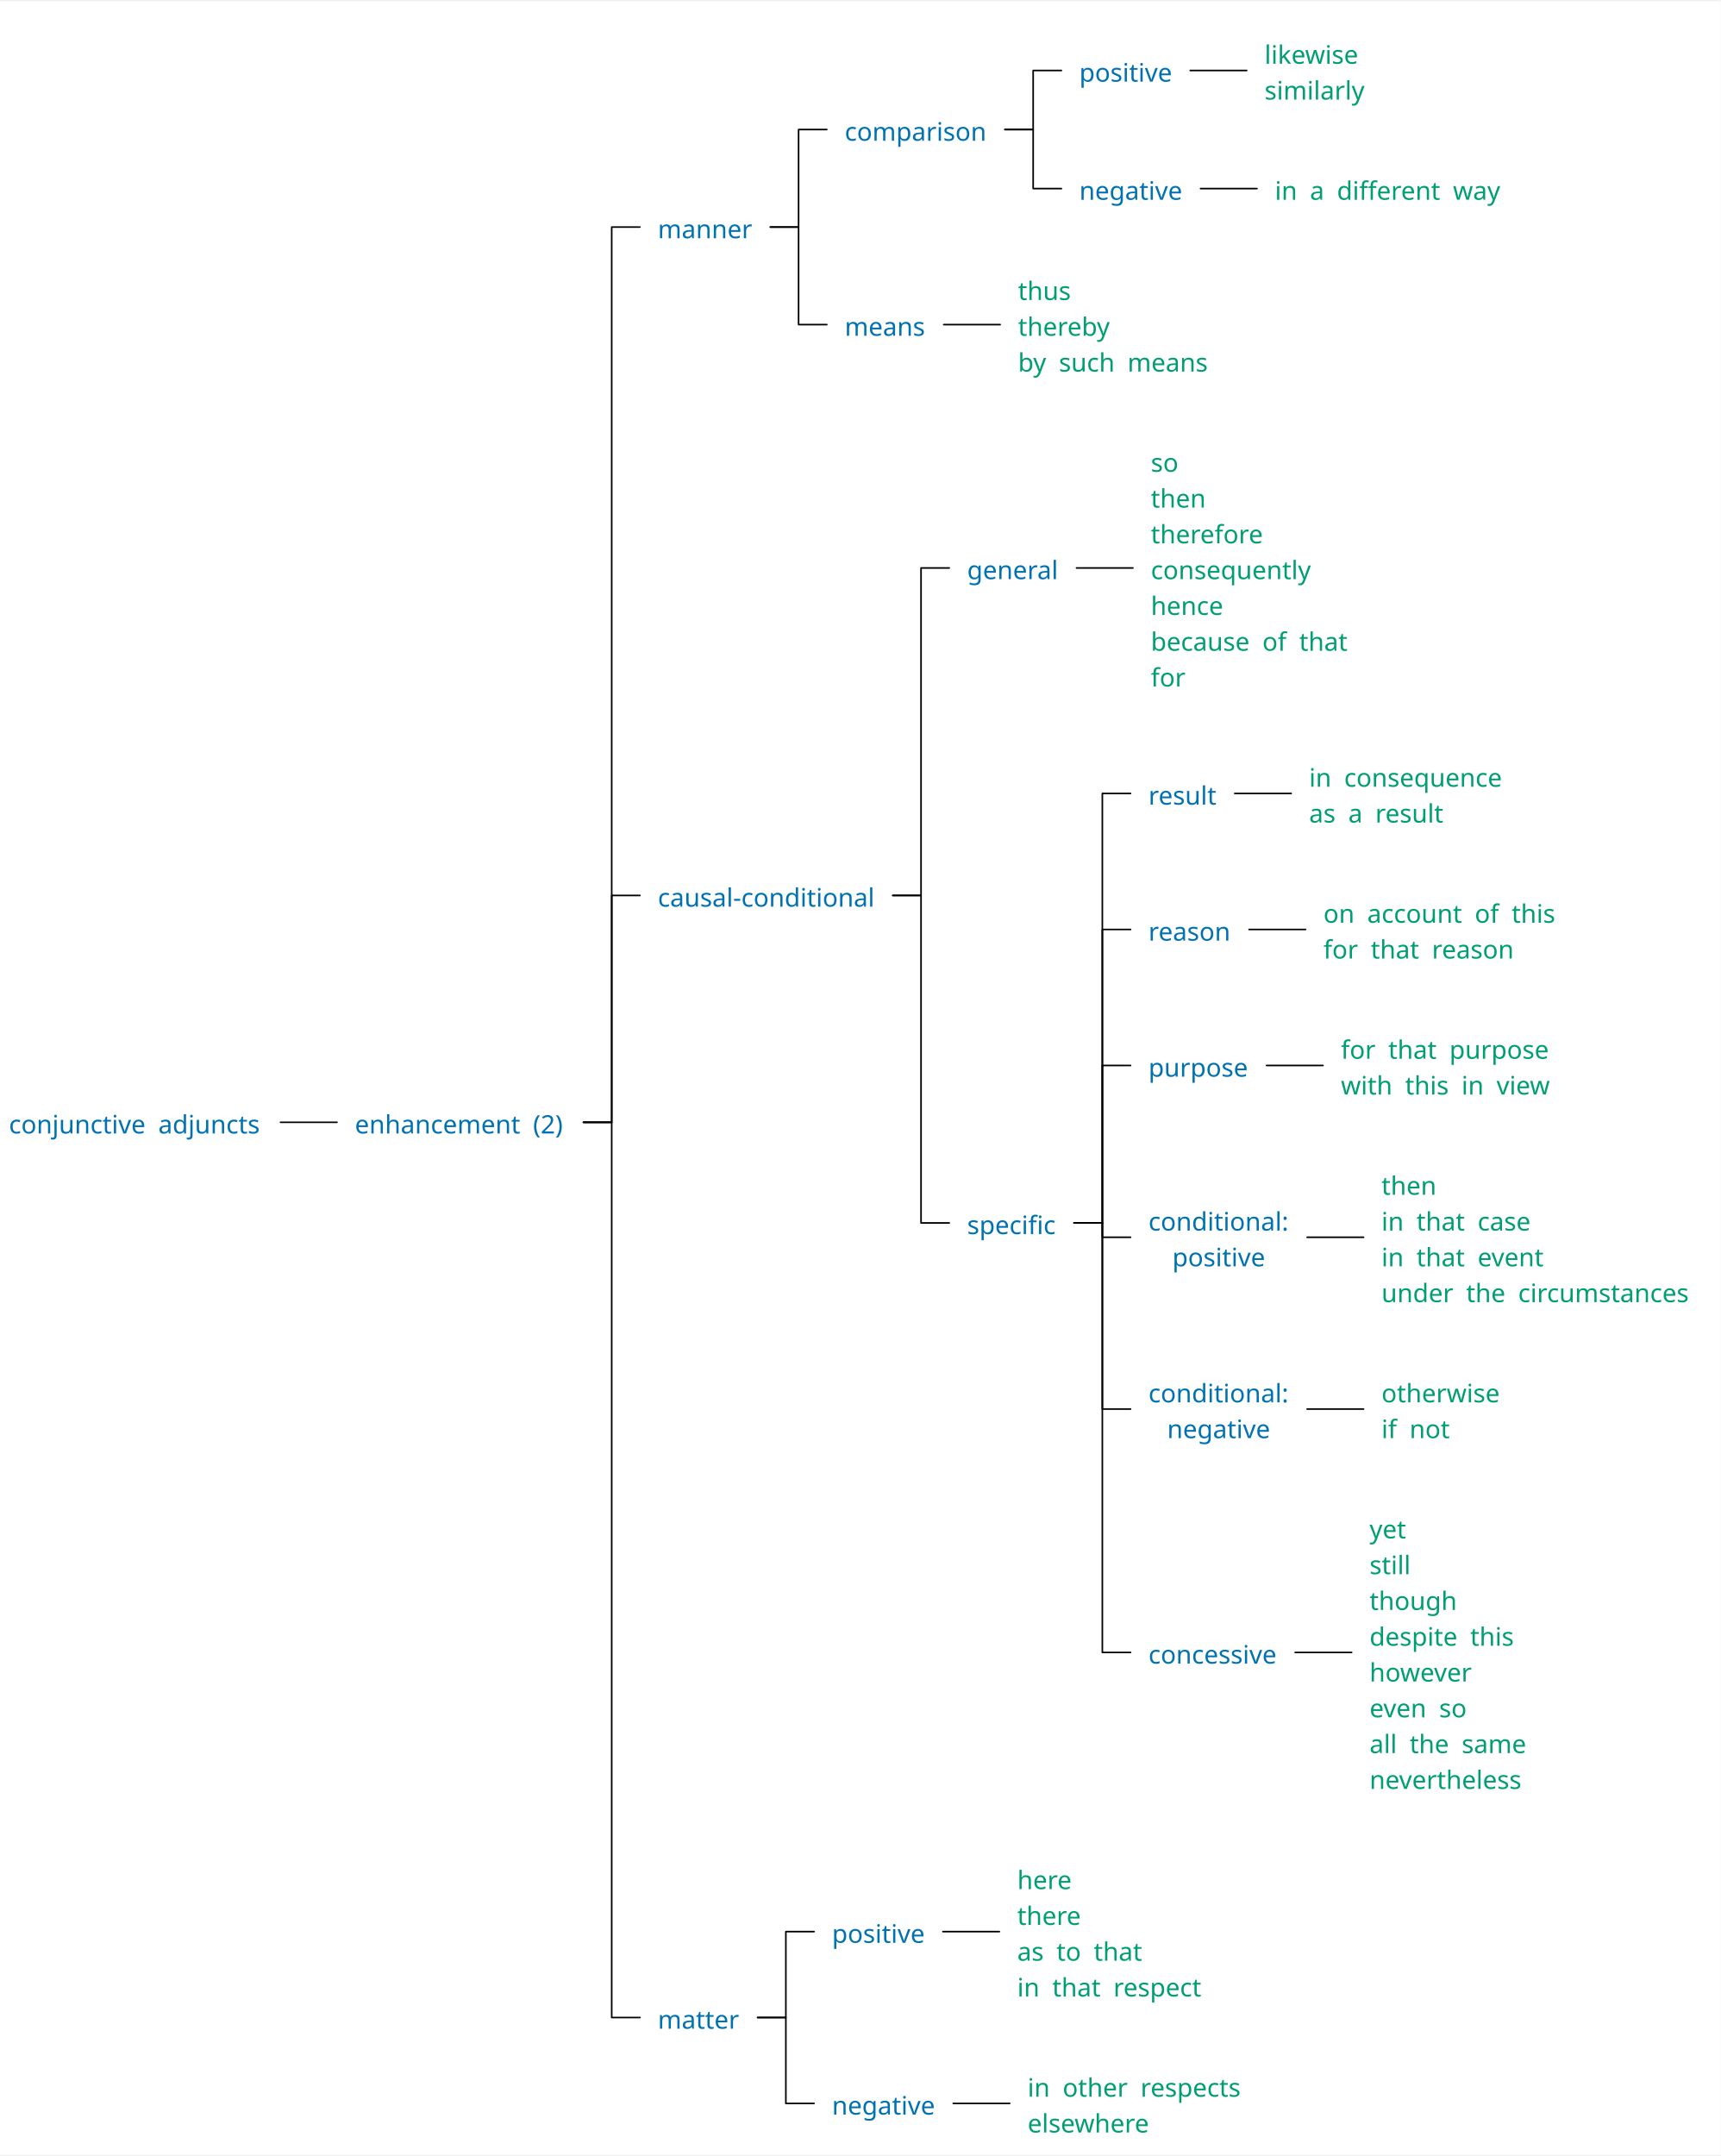
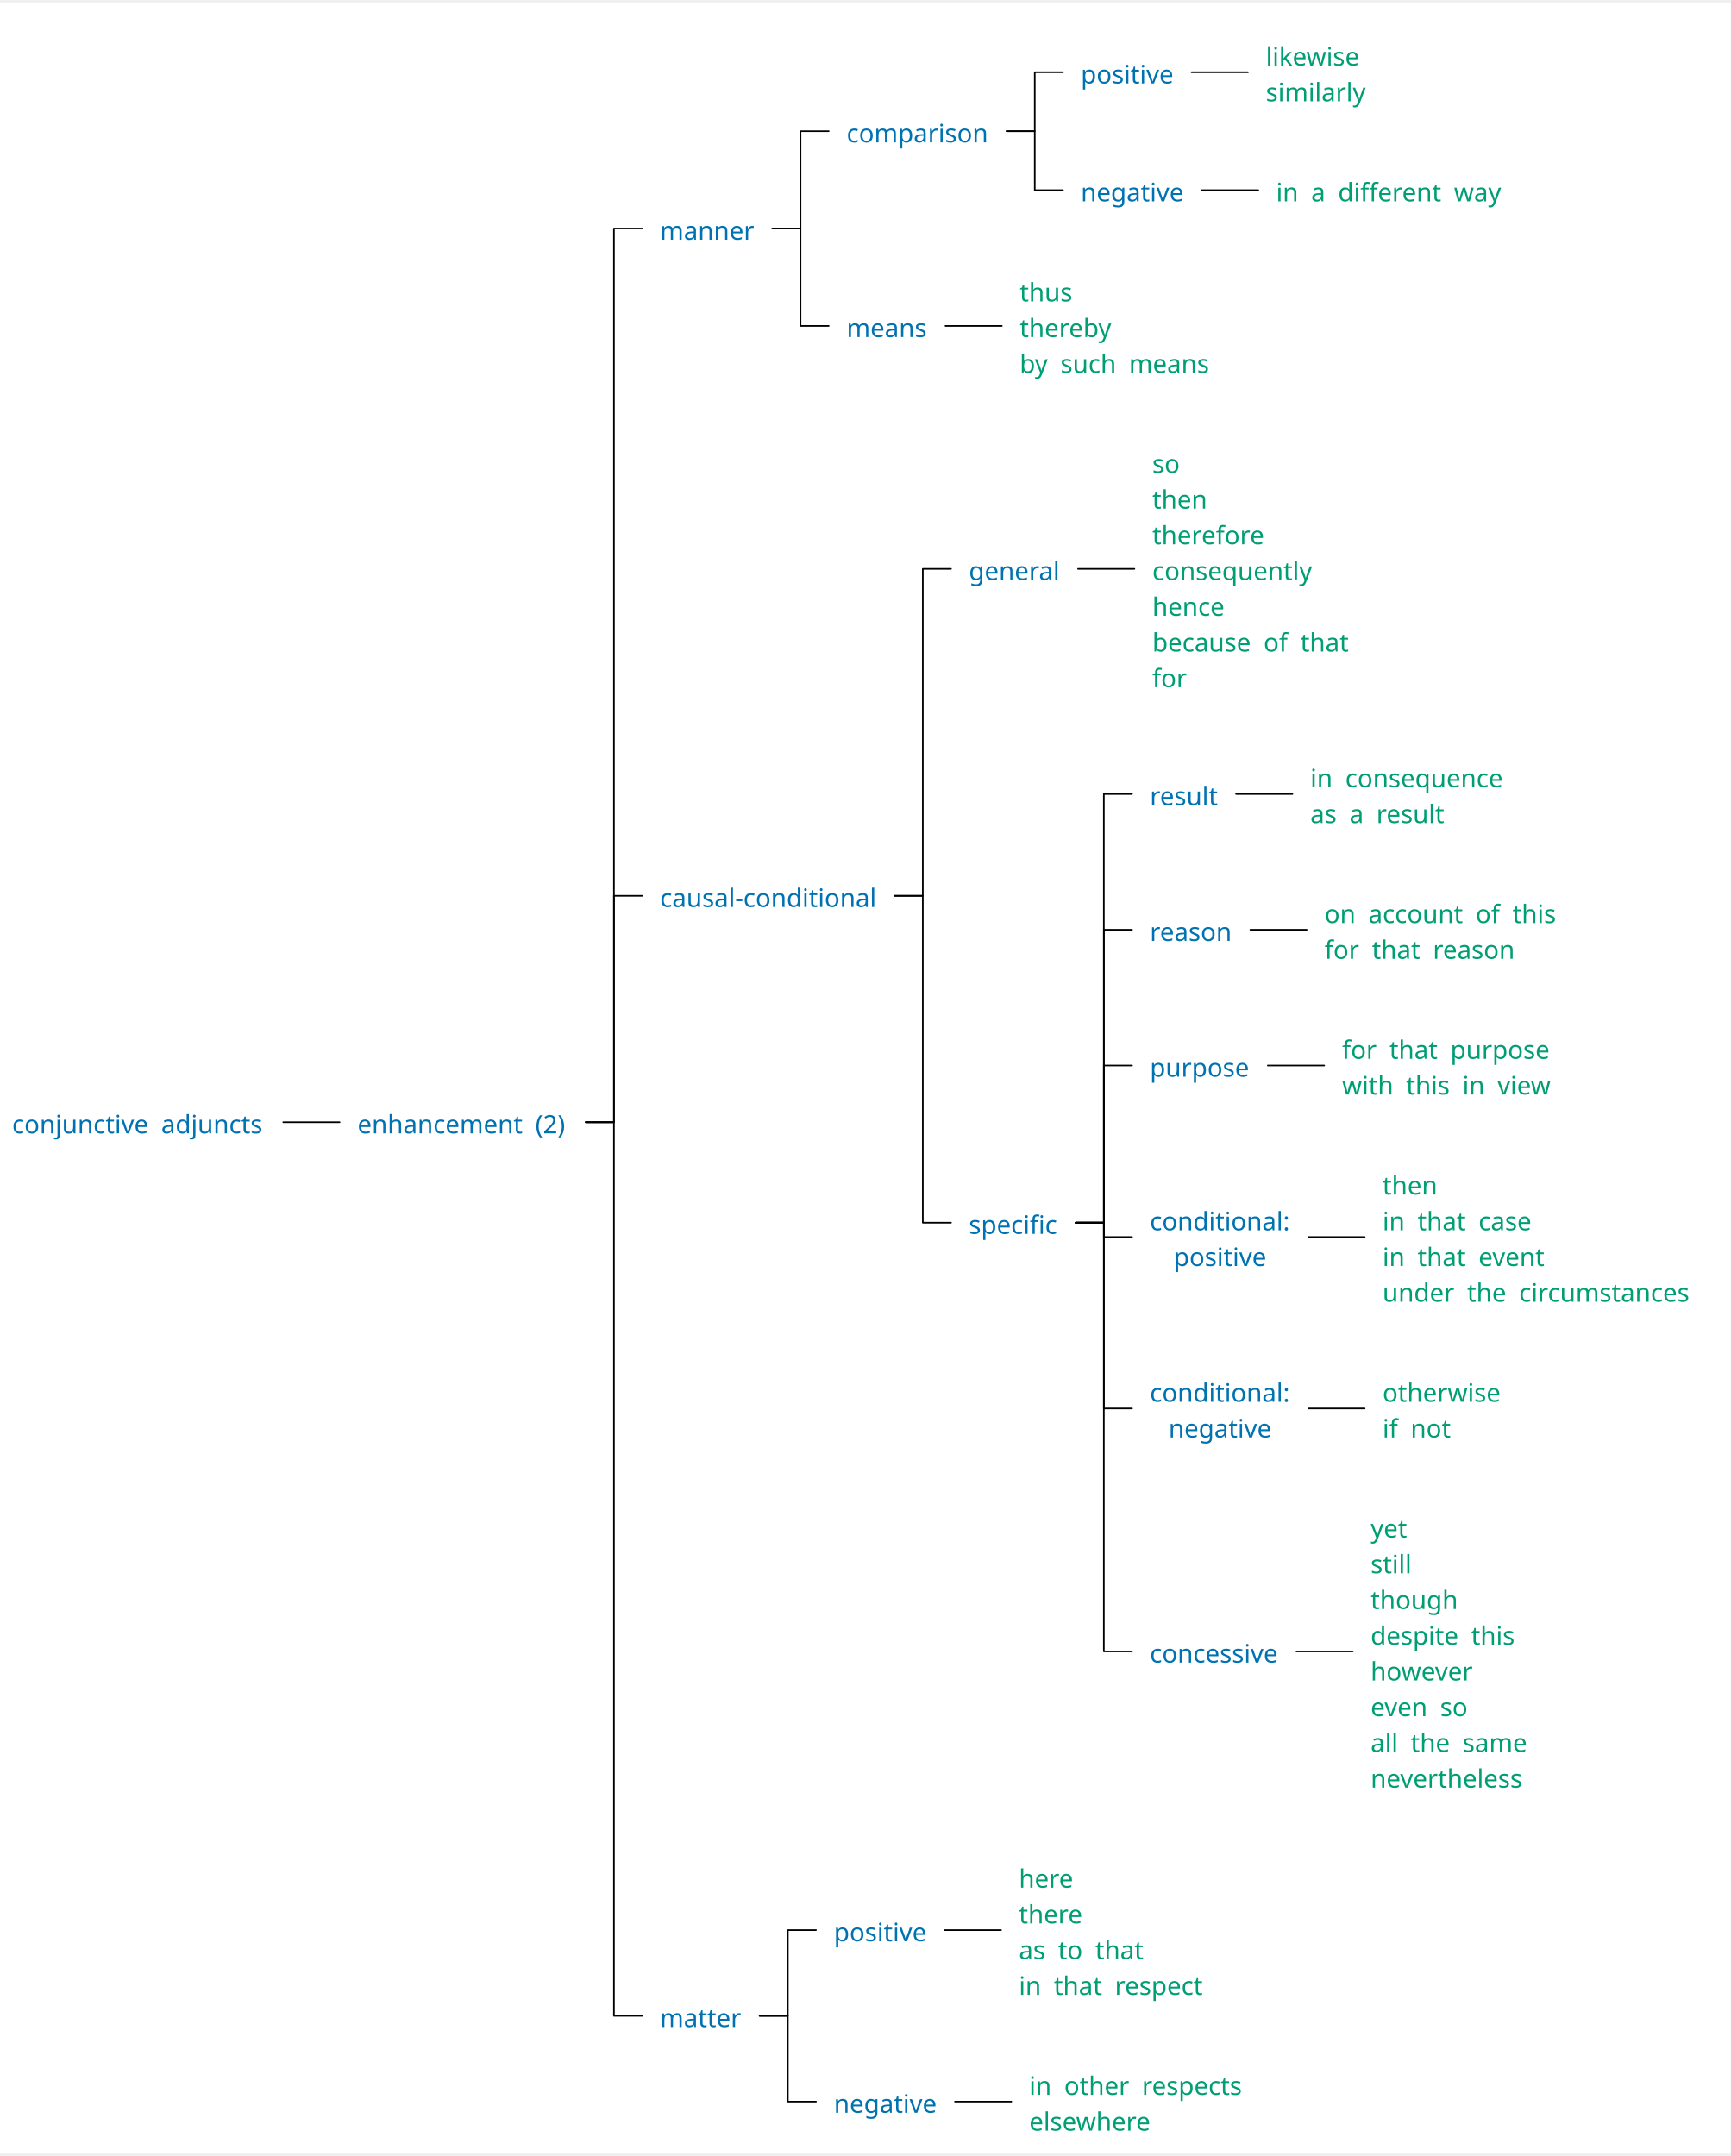
- <svg xmlns="http://www.w3.org/2000/svg" width="2152.75" height="2696.625" viewBox="-11.25, 0, 2164.0, 2707.875" version="1.1">
+ <svg xmlns="http://www.w3.org/2000/svg" width="2164.6" height="2696.625" viewBox="-15.2, 0, 2179.8, 2707.875" version="1.1">
  <defs>
-     <marker id="arrow" markerUnits="userSpaceOnUse" viewBox="0 0 10 10" refX="10" refY="5" markerWidth="11.25" markerHeight="11.25" orient="auto">
+     <marker id="arrow" markerUnits="userSpaceOnUse" viewBox="0 0 10 10" refX="10" refY="5" markerWidth="15.2" markerHeight="15.2" orient="auto">
      <path d="M 0 0 L 10 5 L 0 10" fill="#CC79A7" />
    </marker>
-     <marker id="arrowBackward" markerUnits="userSpaceOnUse" viewBox="0 0 10 10" refX="5" refY="5" markerWidth="11.25" markerHeight="11.25" orient="auto">
+     <marker id="arrowBackward" markerUnits="userSpaceOnUse" viewBox="0 0 10 10" refX="5" refY="5" markerWidth="15.2" markerHeight="15.2" orient="auto">
      <path d="M 0 0 L 10 5 L 0 10 z" fill="#CC79A7" />
    </marker>
-     <marker id="arrowForward" markerUnits="userSpaceOnUse" viewBox="0 0 10 10" refX="5" refY="5" markerWidth="11.25" markerHeight="11.25" orient="auto">
+     <marker id="arrowForward" markerUnits="userSpaceOnUse" viewBox="0 0 10 10" refX="5" refY="5" markerWidth="15.2" markerHeight="15.2" orient="auto">
      <path d="M 10 0 L 0 5 L 10 10 z" fill="#CC79A7" />
    </marker>
-     <marker id="arrowBothways" markerUnits="userSpaceOnUse" viewBox="0 0 30 10" refX="15" refY="5" markerWidth="33.75" markerHeight="11.25" orient="auto">
+     <marker id="arrowBothways" markerUnits="userSpaceOnUse" viewBox="0 0 30 10" refX="15" refY="5" markerWidth="45.6" markerHeight="15.2" orient="auto">
      <path d="M 0 5 L 10 0 L 10 5 L 20 5 L 20 0 L 30 5 L 20 10 L 20 5 L 10 5 L 10 10 z" fill="#CC79A7" />
    </marker>
    <pattern id="hatchBlack" x="10" y="10" width="10" height="10" patternUnits="userSpaceOnUse" patternTransform="rotate(45)">
      <line x1="0" y="0" x2="0" y2="10" stroke="black" stroke-width="4" />
    </pattern>
    <pattern id="hatchForNode" x="10" y="10" width="10" height="10" patternUnits="userSpaceOnUse" patternTransform="rotate(45)">
      <line x1="0" y="0" x2="0" y2="10" stroke="#0072B2" stroke-width="4" />
    </pattern>
    <pattern id="hatchForLeaf" x="10" y="10" width="10" height="10" patternUnits="userSpaceOnUse" patternTransform="rotate(45)">
      <line x1="0" y="0" x2="0" y2="10" stroke="#009E73" stroke-width="4" />
    </pattern>
  </defs>
-   <rect x="-11.25" y="0" width="2164.0" height="2707.875" stroke="none" fill="white" />"
+   <rect x="-15.2" y="0" width="2179.8" height="2707.875" stroke="none" fill="white" />"
<text white-space="pre" alignment-baseline="text-top" style="fill: #0072B2; storoke-width: 0; font-size: 32px;" x="0.0" y="1423.688">
    <tspan x="0.0" y="1423.688" style="" text-decoration="" font-family="'Noto Sans', 'Noto Sans JP', OpenMoji, 'OpenMoji Color', 'OpenMoji Black', sans-serif">conjunctive<tspan style="fill:none;">￭</tspan>adjuncts</tspan>
  </text>
  <text white-space="pre" alignment-baseline="text-top" style="fill: #0072B2; storoke-width: 0; font-size: 32px;" x="435.0" y="1423.688">
    <tspan x="435.0" y="1423.688" style="" text-decoration="" font-family="'Noto Sans', 'Noto Sans JP', OpenMoji, 'OpenMoji Color', 'OpenMoji Black', sans-serif">enhancement<tspan style="fill:none;">￭</tspan>(2)</tspan>
  </text>
  <text white-space="pre" alignment-baseline="text-top" style="fill: #0072B2; storoke-width: 0; font-size: 32px;" x="816.0" y="298.125">
    <tspan x="816.0" y="298.125" style="" text-decoration="" font-family="'Noto Sans', 'Noto Sans JP', OpenMoji, 'OpenMoji Color', 'OpenMoji Black', sans-serif">manner</tspan>
  </text>
  <text white-space="pre" alignment-baseline="text-top" style="fill: #0072B2; storoke-width: 0; font-size: 32px;" x="1051.0" y="175.5">
    <tspan x="1051.0" y="175.5" style="" text-decoration="" font-family="'Noto Sans', 'Noto Sans JP', OpenMoji, 'OpenMoji Color', 'OpenMoji Black', sans-serif">comparison</tspan>
  </text>
  <text white-space="pre" alignment-baseline="text-top" style="fill: #0072B2; storoke-width: 0; font-size: 32px;" x="1346.0" y="101.25">
    <tspan x="1346.0" y="101.25" style="" text-decoration="" font-family="'Noto Sans', 'Noto Sans JP', OpenMoji, 'OpenMoji Color', 'OpenMoji Black', sans-serif">positive</tspan>
  </text>
  <text white-space="pre" alignment-baseline="text-top" style="fill: #009E73; storoke-width: 0; font-size: 32px;" x="1579.0" y="78.75">
    <tspan x="1579.0" y="78.75" style="" text-decoration="" font-family="'Noto Sans', 'Noto Sans JP', OpenMoji, 'OpenMoji Color', 'OpenMoji Black', sans-serif">likewise</tspan>
    <tspan x="1579.0" y="123.75" style="" text-decoration="" font-family="'Noto Sans', 'Noto Sans JP', OpenMoji, 'OpenMoji Color', 'OpenMoji Black', sans-serif">similarly</tspan>
  </text>
  <text white-space="pre" alignment-baseline="text-top" style="fill: #0072B2; storoke-width: 0; font-size: 32px;" x="1346.0" y="249.75">
    <tspan x="1346.0" y="249.75" style="" text-decoration="" font-family="'Noto Sans', 'Noto Sans JP', OpenMoji, 'OpenMoji Color', 'OpenMoji Black', sans-serif">negative</tspan>
  </text>
  <text white-space="pre" alignment-baseline="text-top" style="fill: #009E73; storoke-width: 0; font-size: 32px;" x="1592.0" y="249.75">
    <tspan x="1592.0" y="249.75" style="" text-decoration="" font-family="'Noto Sans', 'Noto Sans JP', OpenMoji, 'OpenMoji Color', 'OpenMoji Black', sans-serif">in<tspan style="fill:none;">￭</tspan>a<tspan style="fill:none;">￭</tspan>different<tspan style="fill:none;">￭</tspan>way</tspan>
  </text>
  <text white-space="pre" alignment-baseline="text-top" style="fill: #0072B2; storoke-width: 0; font-size: 32px;" x="1051.0" y="420.75">
    <tspan x="1051.0" y="420.75" style="" text-decoration="" font-family="'Noto Sans', 'Noto Sans JP', OpenMoji, 'OpenMoji Color', 'OpenMoji Black', sans-serif">means</tspan>
  </text>
  <text white-space="pre" alignment-baseline="text-top" style="fill: #009E73; storoke-width: 0; font-size: 32px;" x="1269.0" y="375.75">
    <tspan x="1269.0" y="375.75" style="" text-decoration="" font-family="'Noto Sans', 'Noto Sans JP', OpenMoji, 'OpenMoji Color', 'OpenMoji Black', sans-serif">thus</tspan>
    <tspan x="1269.0" y="420.75" style="" text-decoration="" font-family="'Noto Sans', 'Noto Sans JP', OpenMoji, 'OpenMoji Color', 'OpenMoji Black', sans-serif">thereby</tspan>
    <tspan x="1269.0" y="465.75" style="" text-decoration="" font-family="'Noto Sans', 'Noto Sans JP', OpenMoji, 'OpenMoji Color', 'OpenMoji Black', sans-serif">by<tspan style="fill:none;">￭</tspan>such<tspan style="fill:none;">￭</tspan>means</tspan>
  </text>
  <text white-space="pre" alignment-baseline="text-top" style="fill: #0072B2; storoke-width: 0; font-size: 32px;" x="816.0" y="1138.5">
    <tspan x="816.0" y="1138.5" style="" text-decoration="" font-family="'Noto Sans', 'Noto Sans JP', OpenMoji, 'OpenMoji Color', 'OpenMoji Black', sans-serif">causal-conditional</tspan>
  </text>
  <text white-space="pre" alignment-baseline="text-top" style="fill: #0072B2; storoke-width: 0; font-size: 32px;" x="1205.0" y="726.75">
    <tspan x="1205.0" y="726.75" style="" text-decoration="" font-family="'Noto Sans', 'Noto Sans JP', OpenMoji, 'OpenMoji Color', 'OpenMoji Black', sans-serif">general</tspan>
  </text>
  <text white-space="pre" alignment-baseline="text-top" style="fill: #009E73; storoke-width: 0; font-size: 32px;" x="1436.0" y="591.75">
    <tspan x="1436.0" y="591.75" style="" text-decoration="" font-family="'Noto Sans', 'Noto Sans JP', OpenMoji, 'OpenMoji Color', 'OpenMoji Black', sans-serif">so</tspan>
    <tspan x="1436.0" y="636.75" style="" text-decoration="" font-family="'Noto Sans', 'Noto Sans JP', OpenMoji, 'OpenMoji Color', 'OpenMoji Black', sans-serif">then</tspan>
    <tspan x="1436.0" y="681.75" style="" text-decoration="" font-family="'Noto Sans', 'Noto Sans JP', OpenMoji, 'OpenMoji Color', 'OpenMoji Black', sans-serif">therefore</tspan>
    <tspan x="1436.0" y="726.75" style="" text-decoration="" font-family="'Noto Sans', 'Noto Sans JP', OpenMoji, 'OpenMoji Color', 'OpenMoji Black', sans-serif">consequently</tspan>
    <tspan x="1436.0" y="771.75" style="" text-decoration="" font-family="'Noto Sans', 'Noto Sans JP', OpenMoji, 'OpenMoji Color', 'OpenMoji Black', sans-serif">hence</tspan>
    <tspan x="1436.0" y="816.75" style="" text-decoration="" font-family="'Noto Sans', 'Noto Sans JP', OpenMoji, 'OpenMoji Color', 'OpenMoji Black', sans-serif">because<tspan style="fill:none;">￭</tspan>of<tspan style="fill:none;">￭</tspan>that</tspan>
    <tspan x="1436.0" y="861.75" style="" text-decoration="" font-family="'Noto Sans', 'Noto Sans JP', OpenMoji, 'OpenMoji Color', 'OpenMoji Black', sans-serif">for</tspan>
  </text>
  <text white-space="pre" alignment-baseline="text-top" style="fill: #0072B2; storoke-width: 0; font-size: 32px;" x="1205.0" y="1550.25">
    <tspan x="1205.0" y="1550.25" style="" text-decoration="" font-family="'Noto Sans', 'Noto Sans JP', OpenMoji, 'OpenMoji Color', 'OpenMoji Black', sans-serif">specific</tspan>
  </text>
  <text white-space="pre" alignment-baseline="text-top" style="fill: #0072B2; storoke-width: 0; font-size: 32px;" x="1433.0" y="1010.25">
    <tspan x="1433.0" y="1010.25" style="" text-decoration="" font-family="'Noto Sans', 'Noto Sans JP', OpenMoji, 'OpenMoji Color', 'OpenMoji Black', sans-serif">result</tspan>
  </text>
  <text white-space="pre" alignment-baseline="text-top" style="fill: #009E73; storoke-width: 0; font-size: 32px;" x="1635.0" y="987.75">
    <tspan x="1635.0" y="987.75" style="" text-decoration="" font-family="'Noto Sans', 'Noto Sans JP', OpenMoji, 'OpenMoji Color', 'OpenMoji Black', sans-serif">in<tspan style="fill:none;">￭</tspan>consequence</tspan>
    <tspan x="1635.0" y="1032.75" style="" text-decoration="" font-family="'Noto Sans', 'Noto Sans JP', OpenMoji, 'OpenMoji Color', 'OpenMoji Black', sans-serif">as<tspan style="fill:none;">￭</tspan>a<tspan style="fill:none;">￭</tspan>result</tspan>
  </text>
  <text white-space="pre" alignment-baseline="text-top" style="fill: #0072B2; storoke-width: 0; font-size: 32px;" x="1433.0" y="1181.25">
    <tspan x="1433.0" y="1181.25" style="" text-decoration="" font-family="'Noto Sans', 'Noto Sans JP', OpenMoji, 'OpenMoji Color', 'OpenMoji Black', sans-serif">reason</tspan>
  </text>
  <text white-space="pre" alignment-baseline="text-top" style="fill: #009E73; storoke-width: 0; font-size: 32px;" x="1653.0" y="1158.75">
    <tspan x="1653.0" y="1158.75" style="" text-decoration="" font-family="'Noto Sans', 'Noto Sans JP', OpenMoji, 'OpenMoji Color', 'OpenMoji Black', sans-serif">on<tspan style="fill:none;">￭</tspan>account<tspan style="fill:none;">￭</tspan>of<tspan style="fill:none;">￭</tspan>this</tspan>
    <tspan x="1653.0" y="1203.75" style="" text-decoration="" font-family="'Noto Sans', 'Noto Sans JP', OpenMoji, 'OpenMoji Color', 'OpenMoji Black', sans-serif">for<tspan style="fill:none;">￭</tspan>that<tspan style="fill:none;">￭</tspan>reason</tspan>
  </text>
  <text white-space="pre" alignment-baseline="text-top" style="fill: #0072B2; storoke-width: 0; font-size: 32px;" x="1433.0" y="1352.25">
    <tspan x="1433.0" y="1352.25" style="" text-decoration="" font-family="'Noto Sans', 'Noto Sans JP', OpenMoji, 'OpenMoji Color', 'OpenMoji Black', sans-serif">purpose</tspan>
  </text>
  <text white-space="pre" alignment-baseline="text-top" style="fill: #009E73; storoke-width: 0; font-size: 32px;" x="1675.0" y="1329.75">
    <tspan x="1675.0" y="1329.75" style="" text-decoration="" font-family="'Noto Sans', 'Noto Sans JP', OpenMoji, 'OpenMoji Color', 'OpenMoji Black', sans-serif">for<tspan style="fill:none;">￭</tspan>that<tspan style="fill:none;">￭</tspan>purpose</tspan>
    <tspan x="1675.0" y="1374.75" style="" text-decoration="" font-family="'Noto Sans', 'Noto Sans JP', OpenMoji, 'OpenMoji Color', 'OpenMoji Black', sans-serif">with<tspan style="fill:none;">￭</tspan>this<tspan style="fill:none;">￭</tspan>in<tspan style="fill:none;">￭</tspan>view</tspan>
  </text>
  <text white-space="pre" alignment-baseline="text-top" style="fill: #0072B2; storoke-width: 0; font-size: 32px;" x="1433.0" y="1545.75">
    <tspan x="1433.0" y="1545.75" style="" text-decoration="" font-family="'Noto Sans', 'Noto Sans JP', OpenMoji, 'OpenMoji Color', 'OpenMoji Black', sans-serif">conditional:</tspan>
    <tspan x="1463.0" y="1590.75" style="" text-decoration="" font-family="'Noto Sans', 'Noto Sans JP', OpenMoji, 'OpenMoji Color', 'OpenMoji Black', sans-serif">positive</tspan>
  </text>
  <text white-space="pre" alignment-baseline="text-top" style="fill: #009E73; storoke-width: 0; font-size: 32px;" x="1726.0" y="1500.75">
    <tspan x="1726.0" y="1500.75" style="" text-decoration="" font-family="'Noto Sans', 'Noto Sans JP', OpenMoji, 'OpenMoji Color', 'OpenMoji Black', sans-serif">then</tspan>
    <tspan x="1726.0" y="1545.75" style="" text-decoration="" font-family="'Noto Sans', 'Noto Sans JP', OpenMoji, 'OpenMoji Color', 'OpenMoji Black', sans-serif">in<tspan style="fill:none;">￭</tspan>that<tspan style="fill:none;">￭</tspan>case</tspan>
    <tspan x="1726.0" y="1590.75" style="" text-decoration="" font-family="'Noto Sans', 'Noto Sans JP', OpenMoji, 'OpenMoji Color', 'OpenMoji Black', sans-serif">in<tspan style="fill:none;">￭</tspan>that<tspan style="fill:none;">￭</tspan>event</tspan>
    <tspan x="1726.0" y="1635.75" style="" text-decoration="" font-family="'Noto Sans', 'Noto Sans JP', OpenMoji, 'OpenMoji Color', 'OpenMoji Black', sans-serif">under<tspan style="fill:none;">￭</tspan>the<tspan style="fill:none;">￭</tspan>circumstances</tspan>
  </text>
  <text white-space="pre" alignment-baseline="text-top" style="fill: #0072B2; storoke-width: 0; font-size: 32px;" x="1433.0" y="1761.75">
    <tspan x="1433.0" y="1761.75" style="" text-decoration="" font-family="'Noto Sans', 'Noto Sans JP', OpenMoji, 'OpenMoji Color', 'OpenMoji Black', sans-serif">conditional:</tspan>
    <tspan x="1456.5" y="1806.75" style="" text-decoration="" font-family="'Noto Sans', 'Noto Sans JP', OpenMoji, 'OpenMoji Color', 'OpenMoji Black', sans-serif">negative</tspan>
  </text>
  <text white-space="pre" alignment-baseline="text-top" style="fill: #009E73; storoke-width: 0; font-size: 32px;" x="1726.0" y="1761.75">
    <tspan x="1726.0" y="1761.75" style="" text-decoration="" font-family="'Noto Sans', 'Noto Sans JP', OpenMoji, 'OpenMoji Color', 'OpenMoji Black', sans-serif">otherwise</tspan>
    <tspan x="1726.0" y="1806.75" style="" text-decoration="" font-family="'Noto Sans', 'Noto Sans JP', OpenMoji, 'OpenMoji Color', 'OpenMoji Black', sans-serif">if<tspan style="fill:none;">￭</tspan>not</tspan>
  </text>
  <text white-space="pre" alignment-baseline="text-top" style="fill: #0072B2; storoke-width: 0; font-size: 32px;" x="1433.0" y="2090.25">
    <tspan x="1433.0" y="2090.25" style="" text-decoration="" font-family="'Noto Sans', 'Noto Sans JP', OpenMoji, 'OpenMoji Color', 'OpenMoji Black', sans-serif">concessive</tspan>
  </text>
  <text white-space="pre" alignment-baseline="text-top" style="fill: #009E73; storoke-width: 0; font-size: 32px;" x="1711.0" y="1932.75">
    <tspan x="1711.0" y="1932.75" style="" text-decoration="" font-family="'Noto Sans', 'Noto Sans JP', OpenMoji, 'OpenMoji Color', 'OpenMoji Black', sans-serif">yet</tspan>
    <tspan x="1711.0" y="1977.75" style="" text-decoration="" font-family="'Noto Sans', 'Noto Sans JP', OpenMoji, 'OpenMoji Color', 'OpenMoji Black', sans-serif">still</tspan>
    <tspan x="1711.0" y="2022.75" style="" text-decoration="" font-family="'Noto Sans', 'Noto Sans JP', OpenMoji, 'OpenMoji Color', 'OpenMoji Black', sans-serif">though</tspan>
    <tspan x="1711.0" y="2067.75" style="" text-decoration="" font-family="'Noto Sans', 'Noto Sans JP', OpenMoji, 'OpenMoji Color', 'OpenMoji Black', sans-serif">despite<tspan style="fill:none;">￭</tspan>this</tspan>
    <tspan x="1711.0" y="2112.75" style="" text-decoration="" font-family="'Noto Sans', 'Noto Sans JP', OpenMoji, 'OpenMoji Color', 'OpenMoji Black', sans-serif">however</tspan>
    <tspan x="1711.0" y="2157.75" style="" text-decoration="" font-family="'Noto Sans', 'Noto Sans JP', OpenMoji, 'OpenMoji Color', 'OpenMoji Black', sans-serif">even<tspan style="fill:none;">￭</tspan>so</tspan>
    <tspan x="1711.0" y="2202.75" style="" text-decoration="" font-family="'Noto Sans', 'Noto Sans JP', OpenMoji, 'OpenMoji Color', 'OpenMoji Black', sans-serif">all<tspan style="fill:none;">￭</tspan>the<tspan style="fill:none;">￭</tspan>same</tspan>
    <tspan x="1711.0" y="2247.75" style="" text-decoration="" font-family="'Noto Sans', 'Noto Sans JP', OpenMoji, 'OpenMoji Color', 'OpenMoji Black', sans-serif">nevertheless</tspan>
  </text>
  <text white-space="pre" alignment-baseline="text-top" style="fill: #0072B2; storoke-width: 0; font-size: 32px;" x="816.0" y="2549.25">
    <tspan x="816.0" y="2549.25" style="" text-decoration="" font-family="'Noto Sans', 'Noto Sans JP', OpenMoji, 'OpenMoji Color', 'OpenMoji Black', sans-serif">matter</tspan>
  </text>
  <text white-space="pre" alignment-baseline="text-top" style="fill: #0072B2; storoke-width: 0; font-size: 32px;" x="1035.0" y="2441.25">
    <tspan x="1035.0" y="2441.25" style="" text-decoration="" font-family="'Noto Sans', 'Noto Sans JP', OpenMoji, 'OpenMoji Color', 'OpenMoji Black', sans-serif">positive</tspan>
  </text>
  <text white-space="pre" alignment-baseline="text-top" style="fill: #009E73; storoke-width: 0; font-size: 32px;" x="1268.0" y="2373.75">
    <tspan x="1268.0" y="2373.75" style="" text-decoration="" font-family="'Noto Sans', 'Noto Sans JP', OpenMoji, 'OpenMoji Color', 'OpenMoji Black', sans-serif">here</tspan>
    <tspan x="1268.0" y="2418.75" style="" text-decoration="" font-family="'Noto Sans', 'Noto Sans JP', OpenMoji, 'OpenMoji Color', 'OpenMoji Black', sans-serif">there</tspan>
    <tspan x="1268.0" y="2463.75" style="" text-decoration="" font-family="'Noto Sans', 'Noto Sans JP', OpenMoji, 'OpenMoji Color', 'OpenMoji Black', sans-serif">as<tspan style="fill:none;">￭</tspan>to<tspan style="fill:none;">￭</tspan>that</tspan>
    <tspan x="1268.0" y="2508.75" style="" text-decoration="" font-family="'Noto Sans', 'Noto Sans JP', OpenMoji, 'OpenMoji Color', 'OpenMoji Black', sans-serif">in<tspan style="fill:none;">￭</tspan>that<tspan style="fill:none;">￭</tspan>respect</tspan>
  </text>
  <text white-space="pre" alignment-baseline="text-top" style="fill: #0072B2; storoke-width: 0; font-size: 32px;" x="1035.0" y="2657.25">
    <tspan x="1035.0" y="2657.25" style="" text-decoration="" font-family="'Noto Sans', 'Noto Sans JP', OpenMoji, 'OpenMoji Color', 'OpenMoji Black', sans-serif">negative</tspan>
  </text>
  <text white-space="pre" alignment-baseline="text-top" style="fill: #009E73; storoke-width: 0; font-size: 32px;" x="1281.0" y="2634.75">
    <tspan x="1281.0" y="2634.75" style="" text-decoration="" font-family="'Noto Sans', 'Noto Sans JP', OpenMoji, 'OpenMoji Color', 'OpenMoji Black', sans-serif">in<tspan style="fill:none;">￭</tspan>other<tspan style="fill:none;">￭</tspan>respects</tspan>
    <tspan x="1281.0" y="2679.75" style="" text-decoration="" font-family="'Noto Sans', 'Noto Sans JP', OpenMoji, 'OpenMoji Color', 'OpenMoji Black', sans-serif">elsewhere</tspan>
  </text>
  <polyline style="stroke:black; stroke-width:2; fill:none; stroke-linejoin:round; stroke-linecap:round;" points="412.5 1409.625 377.0 1409.625 377.0 1409.625 341.5 1409.625" />
  <polyline style="stroke:black; stroke-width:2; fill:none; stroke-linejoin:round; stroke-linecap:round;" points="793.5 284.062 758.0 284.062 758.0 1409.625 722.5 1409.625" />
  <polyline style="stroke:black; stroke-width:2; fill:none; stroke-linejoin:round; stroke-linecap:round;" points="793.5 1124.438 758.0 1124.438 758.0 1409.625 722.5 1409.625" />
  <polyline style="stroke:black; stroke-width:2; fill:none; stroke-linejoin:round; stroke-linecap:round;" points="793.5 2535.188 758.0 2535.188 758.0 1409.625 722.5 1409.625" />
  <polyline style="stroke:black; stroke-width:2; fill:none; stroke-linejoin:round; stroke-linecap:round;" points="1028.5 161.438 993.0 161.438 993.0 284.062 957.5 284.062" />
  <polyline style="stroke:black; stroke-width:2; fill:none; stroke-linejoin:round; stroke-linecap:round;" points="1028.5 406.688 993.0 406.688 993.0 284.062 957.5 284.062" />
  <polyline style="stroke:black; stroke-width:2; fill:none; stroke-linejoin:round; stroke-linecap:round;" points="1323.5 87.188 1288.0 87.188 1288.0 161.438 1252.5 161.438" />
  <polyline style="stroke:black; stroke-width:2; fill:none; stroke-linejoin:round; stroke-linecap:round;" points="1323.5 235.688 1288.0 235.688 1288.0 161.438 1252.5 161.438" />
  <polyline style="stroke:black; stroke-width:2; fill:none; stroke-linejoin:round; stroke-linecap:round;" points="1556.5 87.188 1521.0 87.188 1521.0 87.188 1485.5 87.188" />
  <polyline style="stroke:black; stroke-width:2; fill:none; stroke-linejoin:round; stroke-linecap:round;" points="1569.5 235.688 1534.0 235.688 1534.0 235.688 1498.5 235.688" />
  <polyline style="stroke:black; stroke-width:2; fill:none; stroke-linejoin:round; stroke-linecap:round;" points="1246.5 406.688 1211.0 406.688 1211.0 406.688 1175.5 406.688" />
  <polyline style="stroke:black; stroke-width:2; fill:none; stroke-linejoin:round; stroke-linecap:round;" points="1182.5 712.688 1147.0 712.688 1147.0 1124.438 1111.5 1124.438" />
  <polyline style="stroke:black; stroke-width:2; fill:none; stroke-linejoin:round; stroke-linecap:round;" points="1182.5 1536.188 1147.0 1536.188 1147.0 1124.438 1111.5 1124.438" />
  <polyline style="stroke:black; stroke-width:2; fill:none; stroke-linejoin:round; stroke-linecap:round;" points="1413.5 712.688 1378.0 712.688 1378.0 712.688 1342.5 712.688" />
  <polyline style="stroke:black; stroke-width:2; fill:none; stroke-linejoin:round; stroke-linecap:round;" points="1410.5 996.188 1375.0 996.188 1375.0 1536.188 1339.5 1536.188" />
  <polyline style="stroke:black; stroke-width:2; fill:none; stroke-linejoin:round; stroke-linecap:round;" points="1410.5 1167.188 1375.0 1167.188 1375.0 1536.188 1339.5 1536.188" />
  <polyline style="stroke:black; stroke-width:2; fill:none; stroke-linejoin:round; stroke-linecap:round;" points="1410.5 1338.188 1375.0 1338.188 1375.0 1536.188 1339.5 1536.188" />
  <polyline style="stroke:black; stroke-width:2; fill:none; stroke-linejoin:round; stroke-linecap:round;" points="1410.5 1554.188 1375.0 1554.188 1375.0 1536.188 1339.5 1536.188" />
  <polyline style="stroke:black; stroke-width:2; fill:none; stroke-linejoin:round; stroke-linecap:round;" points="1410.5 1770.188 1375.0 1770.188 1375.0 1536.188 1339.5 1536.188" />
  <polyline style="stroke:black; stroke-width:2; fill:none; stroke-linejoin:round; stroke-linecap:round;" points="1410.5 2076.188 1375.0 2076.188 1375.0 1536.188 1339.5 1536.188" />
  <polyline style="stroke:black; stroke-width:2; fill:none; stroke-linejoin:round; stroke-linecap:round;" points="1612.5 996.188 1577.0 996.188 1577.0 996.188 1541.5 996.188" />
  <polyline style="stroke:black; stroke-width:2; fill:none; stroke-linejoin:round; stroke-linecap:round;" points="1630.5 1167.188 1595.0 1167.188 1595.0 1167.188 1559.5 1167.188" />
  <polyline style="stroke:black; stroke-width:2; fill:none; stroke-linejoin:round; stroke-linecap:round;" points="1652.5 1338.188 1617.0 1338.188 1617.0 1338.188 1581.5 1338.188" />
  <polyline style="stroke:black; stroke-width:2; fill:none; stroke-linejoin:round; stroke-linecap:round;" points="1703.5 1554.188 1668.0 1554.188 1668.0 1554.188 1632.5 1554.188" />
  <polyline style="stroke:black; stroke-width:2; fill:none; stroke-linejoin:round; stroke-linecap:round;" points="1703.5 1770.188 1668.0 1770.188 1668.0 1770.188 1632.5 1770.188" />
  <polyline style="stroke:black; stroke-width:2; fill:none; stroke-linejoin:round; stroke-linecap:round;" points="1688.5 2076.188 1653.0 2076.188 1653.0 2076.188 1617.5 2076.188" />
  <polyline style="stroke:black; stroke-width:2; fill:none; stroke-linejoin:round; stroke-linecap:round;" points="1012.5 2427.188 977.0 2427.188 977.0 2535.188 941.5 2535.188" />
  <polyline style="stroke:black; stroke-width:2; fill:none; stroke-linejoin:round; stroke-linecap:round;" points="1012.5 2643.188 977.0 2643.188 977.0 2535.188 941.5 2535.188" />
  <polyline style="stroke:black; stroke-width:2; fill:none; stroke-linejoin:round; stroke-linecap:round;" points="1245.5 2427.188 1210.0 2427.188 1210.0 2427.188 1174.5 2427.188" />
  <polyline style="stroke:black; stroke-width:2; fill:none; stroke-linejoin:round; stroke-linecap:round;" points="1258.5 2643.188 1223.0 2643.188 1223.0 2643.188 1187.5 2643.188" />
</svg>
